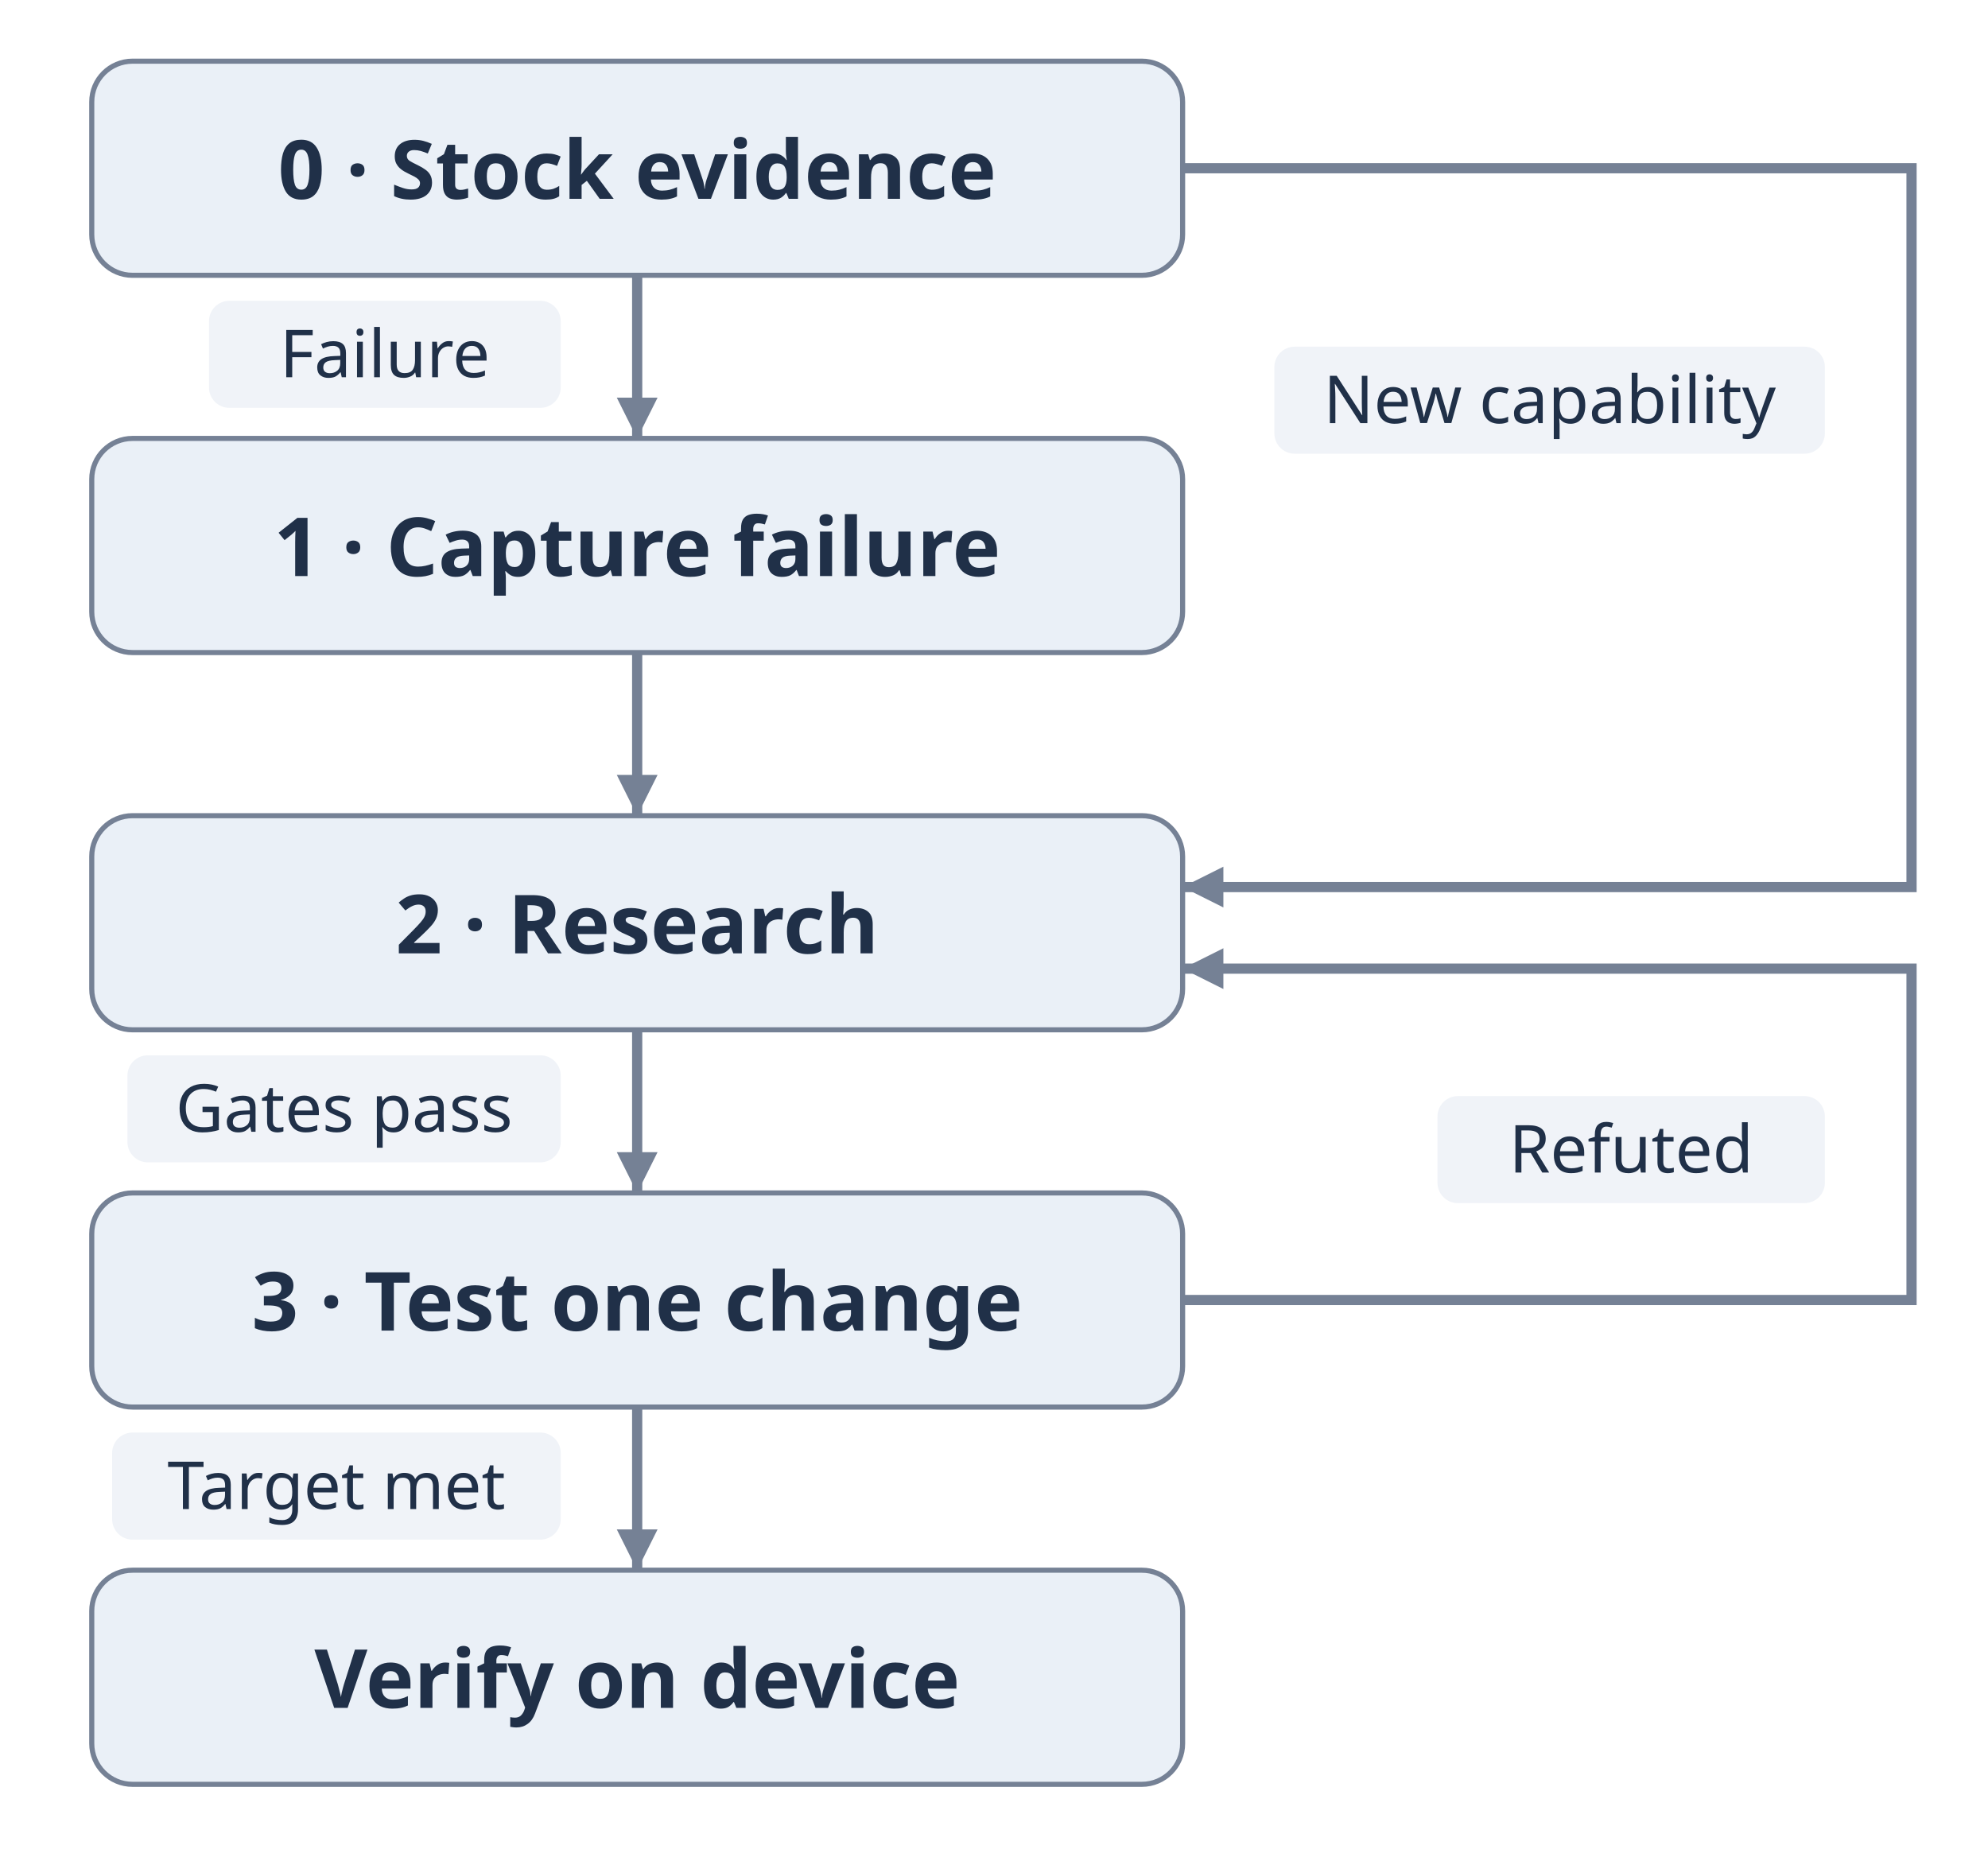
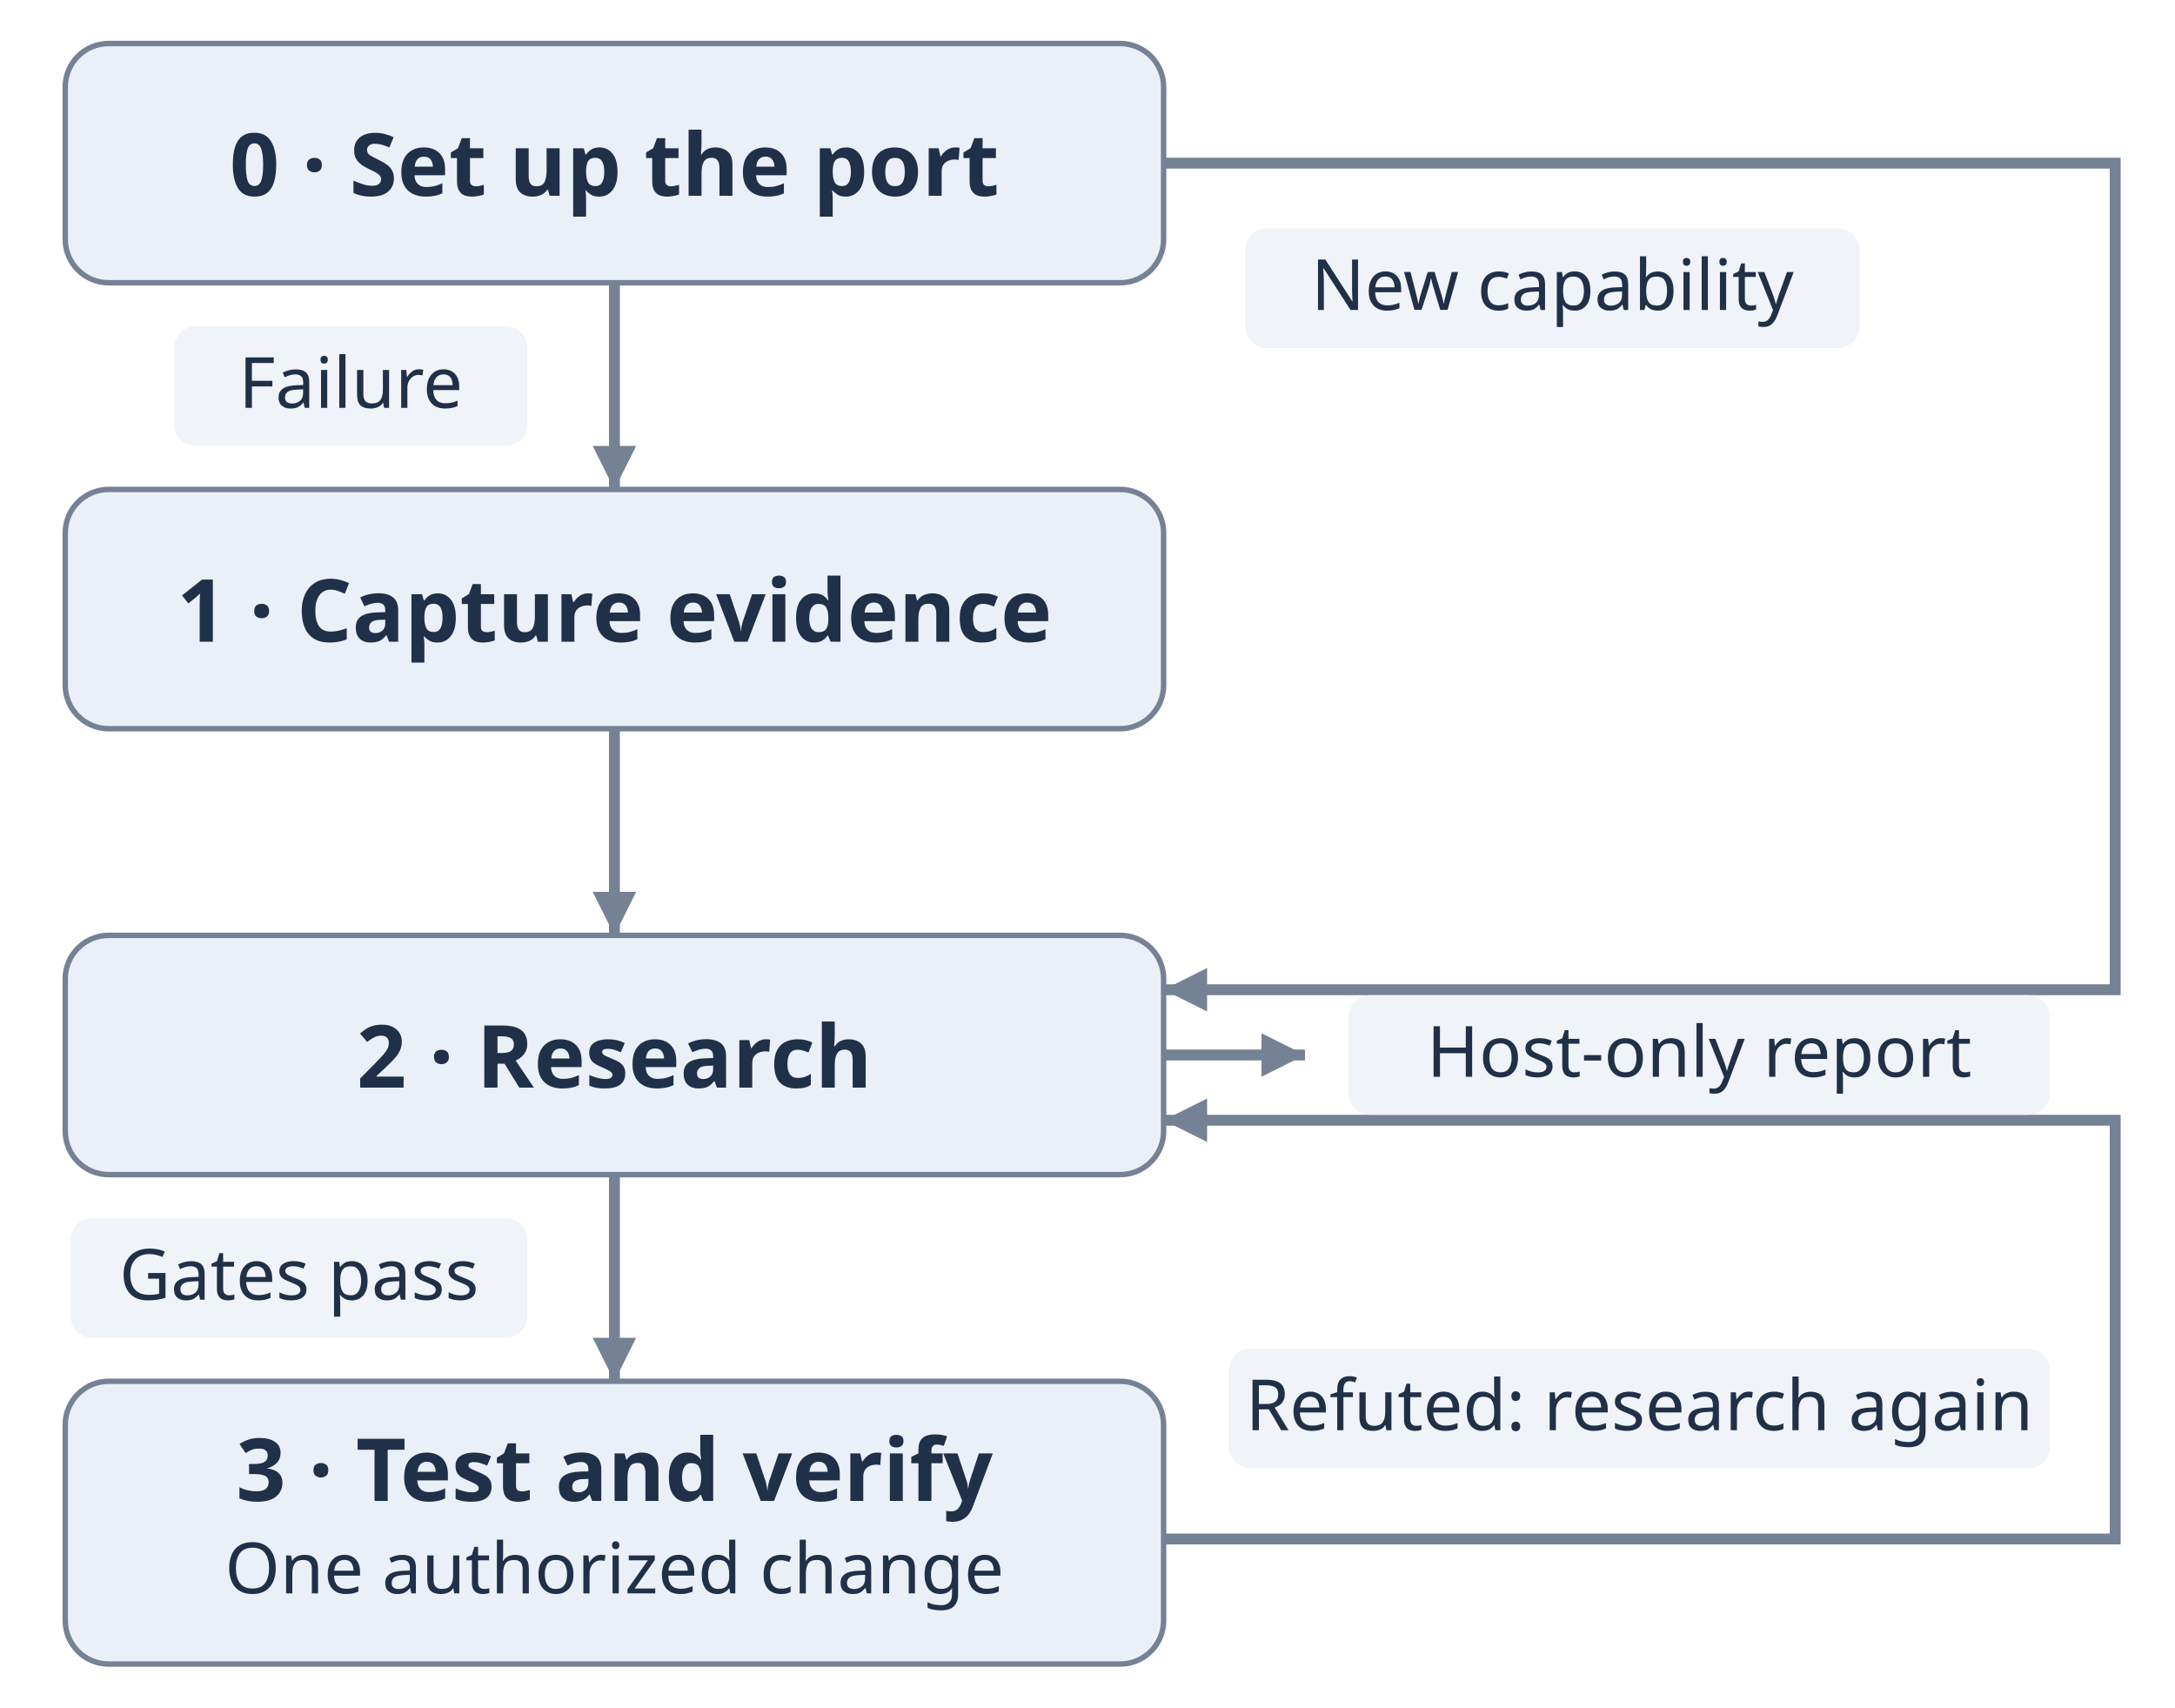
- <svg xmlns="http://www.w3.org/2000/svg" width="390" height="365" viewBox="0 0 390 365" role="img" aria-labelledby="title desc">
+ <svg xmlns="http://www.w3.org/2000/svg" width="400" height="314" viewBox="0 0 400 314" role="img" aria-labelledby="title desc">
  <defs>
    <marker id="arrow" viewBox="0 0 8 8" refX="8" refY="4" markerWidth="8" markerHeight="8" markerUnits="userSpaceOnUse" orient="auto">
      <path d="M0 0L8 4L0 8Z" fill="#758195" />
    </marker>
  </defs>
  <g fill="none" stroke="#758195" stroke-width="2" marker-end="url(#arrow)">
-     <path d="M125 54V86" />
-     <path d="M125 128V160" />
-     <path d="M125 202V234" />
-     <path d="M125 276V308" />
-     <path d="M232 33H375V174H232" />
-     <path d="M232 255H375V190H232" />
+     <path d="M113 52V90" />
+     <path d="M113 134V172" />
+     <path d="M113 216V254" />
+     <path d="M214 30H389V182H214" />
+     <path d="M214 194H240" />
+     <path d="M214 283H389V206H214" />
  </g>
  <g fill="#eaf0f7" stroke="#758195">
-     <rect x="18" y="12" width="214" height="42" rx="8" />
-     <rect x="18" y="86" width="214" height="42" rx="8" />
-     <rect x="18" y="160" width="214" height="42" rx="8" />
-     <rect x="18" y="234" width="214" height="42" rx="8" />
-     <rect x="18" y="308" width="214" height="42" rx="8" />
+     <rect x="12" y="8" width="202" height="44" rx="8" />
+     <rect x="12" y="90" width="202" height="44" rx="8" />
+     <rect x="12" y="172" width="202" height="44" rx="8" />
+     <rect x="12" y="254" width="202" height="52" rx="8" />
  </g>
  <g fill="#203048" font-family="system-ui, sans-serif" font-size="16" font-weight="600" text-anchor="middle">
-     <text x="125" y="39">0 · Stock evidence</text>
-     <text x="125" y="113">1 · Capture failure</text>
-     <text x="125" y="187">2 · Research</text>
-     <text x="125" y="261">3 · Test one change</text>
-     <text x="125" y="335">Verify on device</text>
+     <text x="113" y="36">0 · Set up the port</text>
+     <text x="113" y="118">1 · Capture evidence</text>
+     <text x="113" y="200">2 · Research</text>
+     <text x="113" y="276">3 · Test and verify</text>
  </g>
  <g fill="#f0f3f8">
-     <rect x="41" y="59" width="69" height="21" rx="4" />
-     <rect x="25" y="207" width="85" height="21" rx="4" />
-     <rect x="22" y="281" width="88" height="21" rx="4" />
-     <rect x="250" y="68" width="108" height="21" rx="4" />
-     <rect x="282" y="215" width="76" height="21" rx="4" />
+     <rect x="32" y="60" width="65" height="22" rx="4" />
+     <rect x="13" y="224" width="84" height="22" rx="4" />
+     <rect x="229" y="42" width="113" height="22" rx="4" />
+     <rect x="248" y="183" width="129" height="22" rx="4" />
+     <rect x="226" y="248" width="151" height="22" rx="4" />
  </g>
  <g fill="#203048" font-family="system-ui, sans-serif" font-size="13" text-anchor="middle">
-     <text x="75.5" y="74">Failure</text>
-     <text x="67.5" y="222">Gates pass</text>
-     <text x="66" y="296">Target met</text>
-     <text x="304" y="83">New capability</text>
-     <text x="320" y="230">Refuted</text>
+     <text x="64.5" y="75">Failure</text>
+     <text x="55" y="239">Gates pass</text>
+     <text x="285.5" y="57">New capability</text>
+     <text x="312.5" y="198">Host-only report</text>
+     <text x="301.5" y="263">Refuted: research again</text>
+     <text x="113" y="293">One authorized change</text>
  </g>
</svg>
